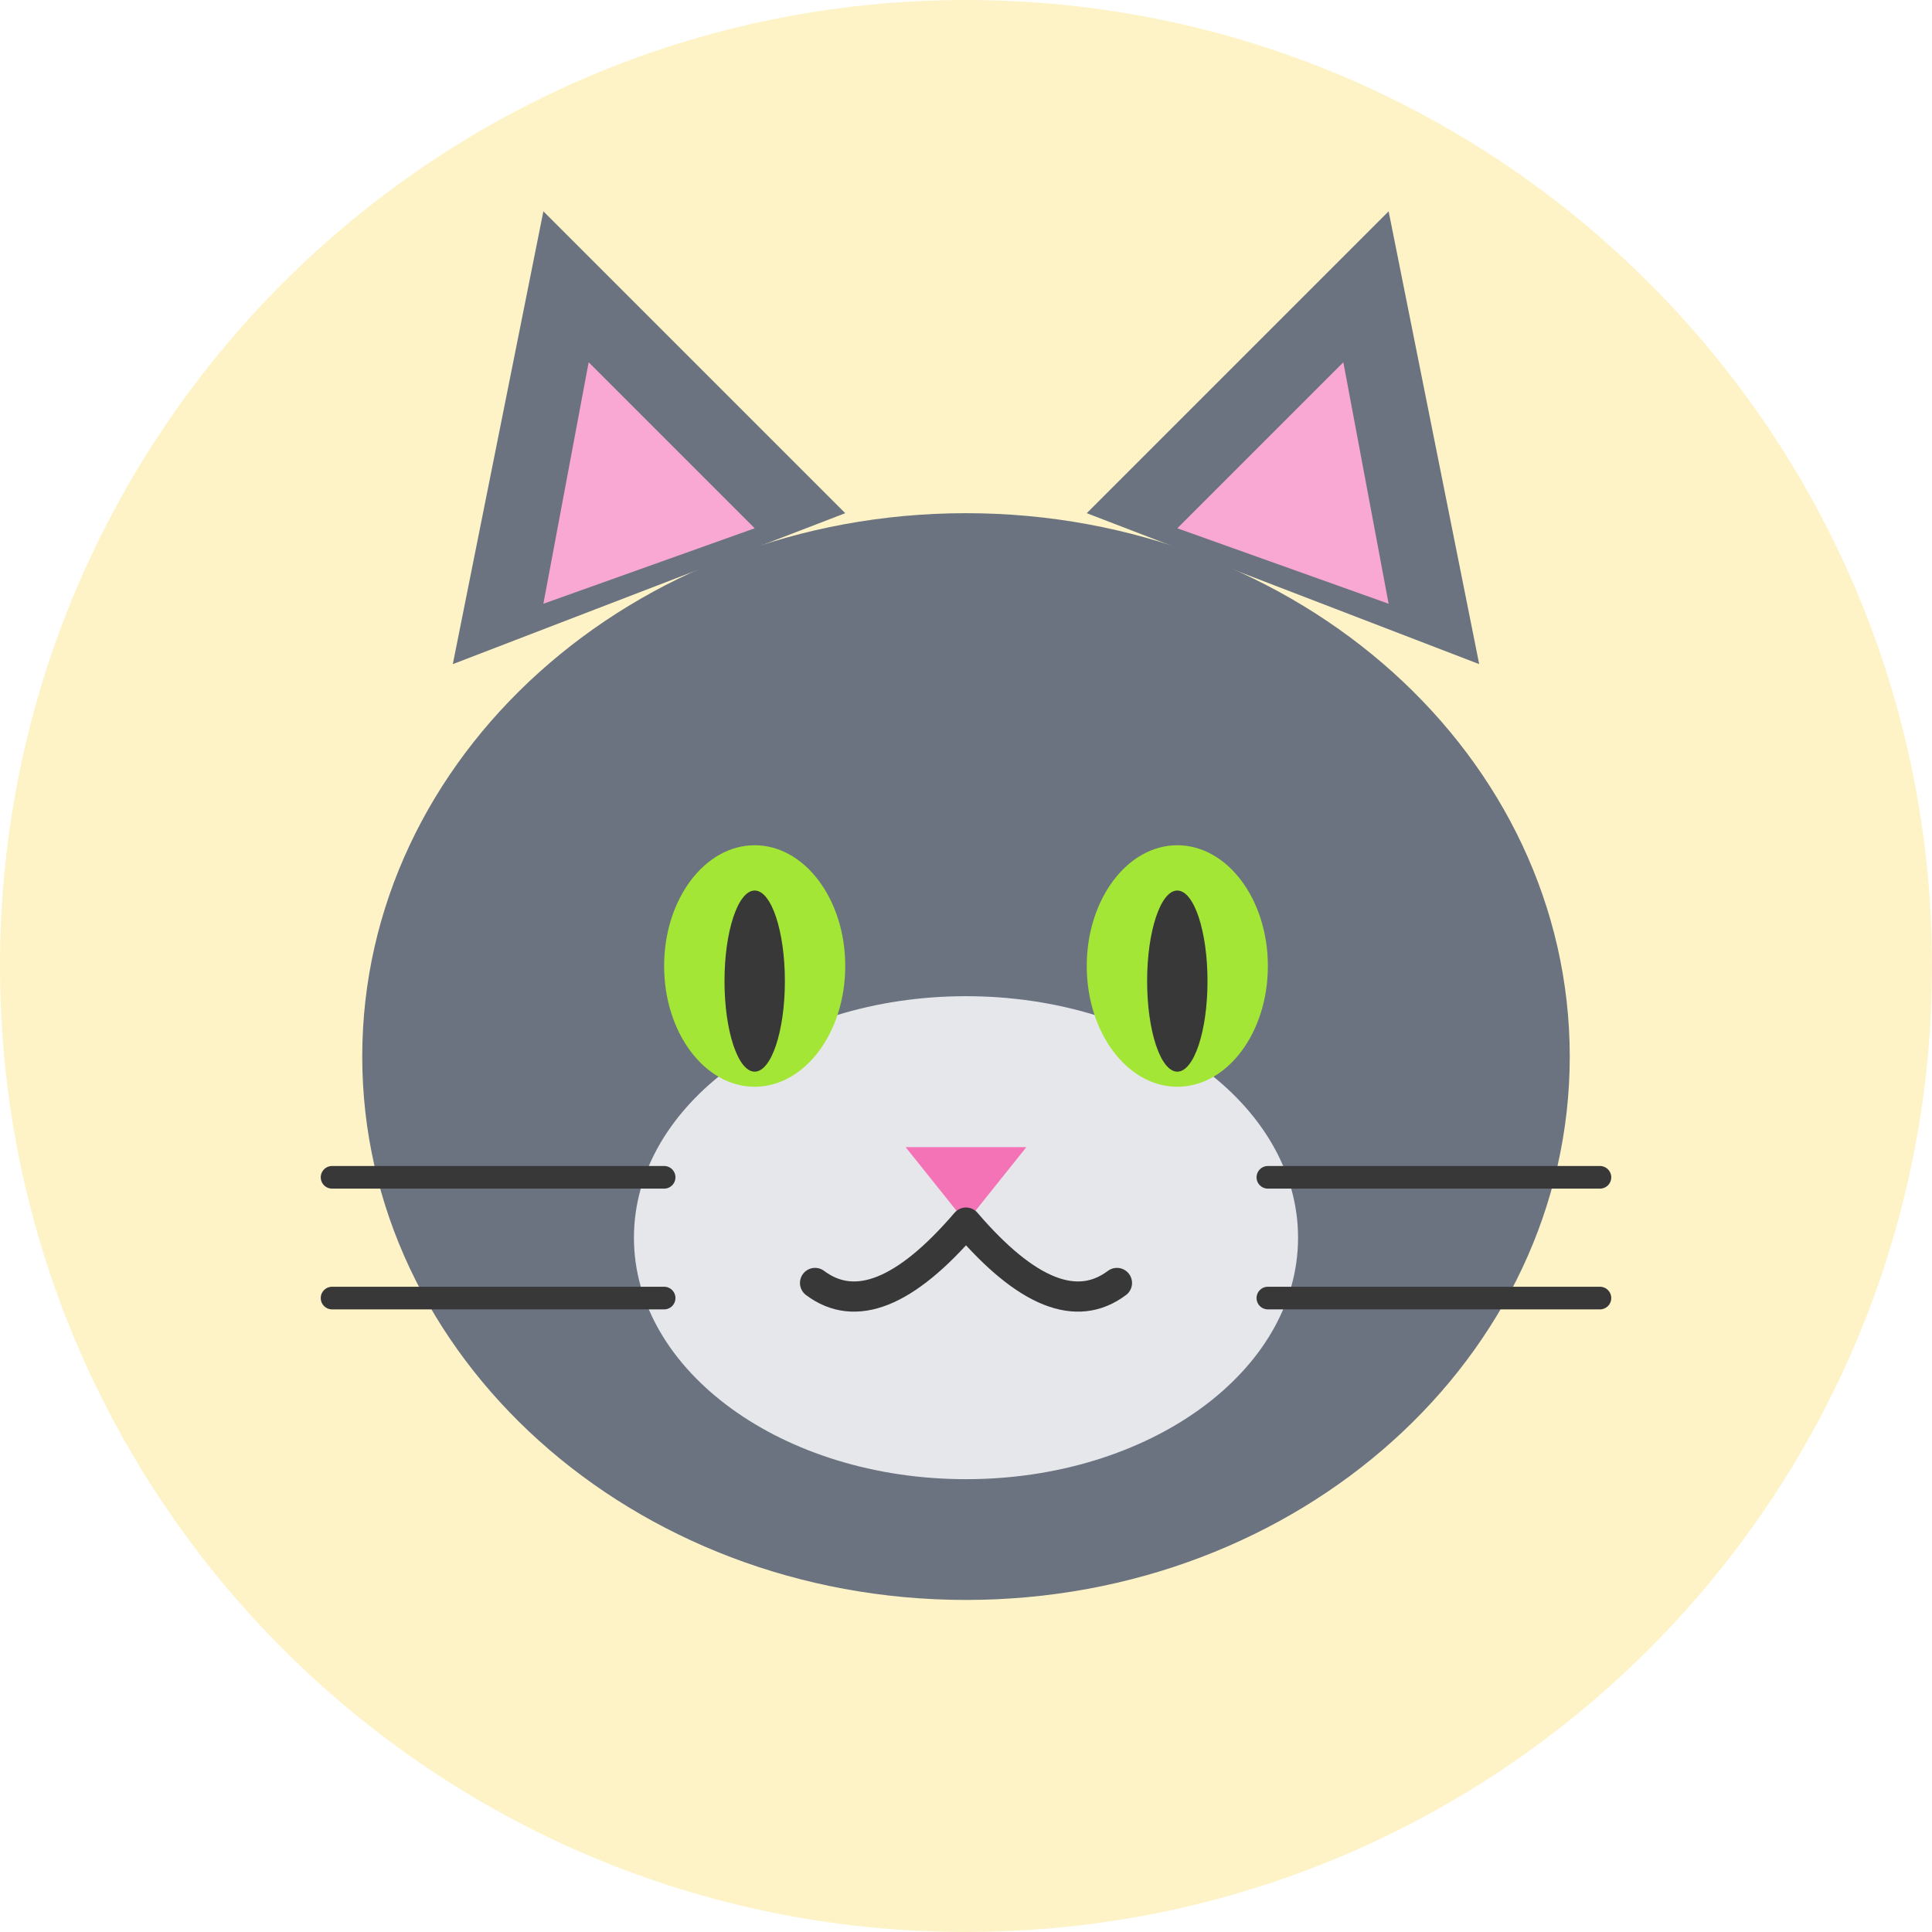
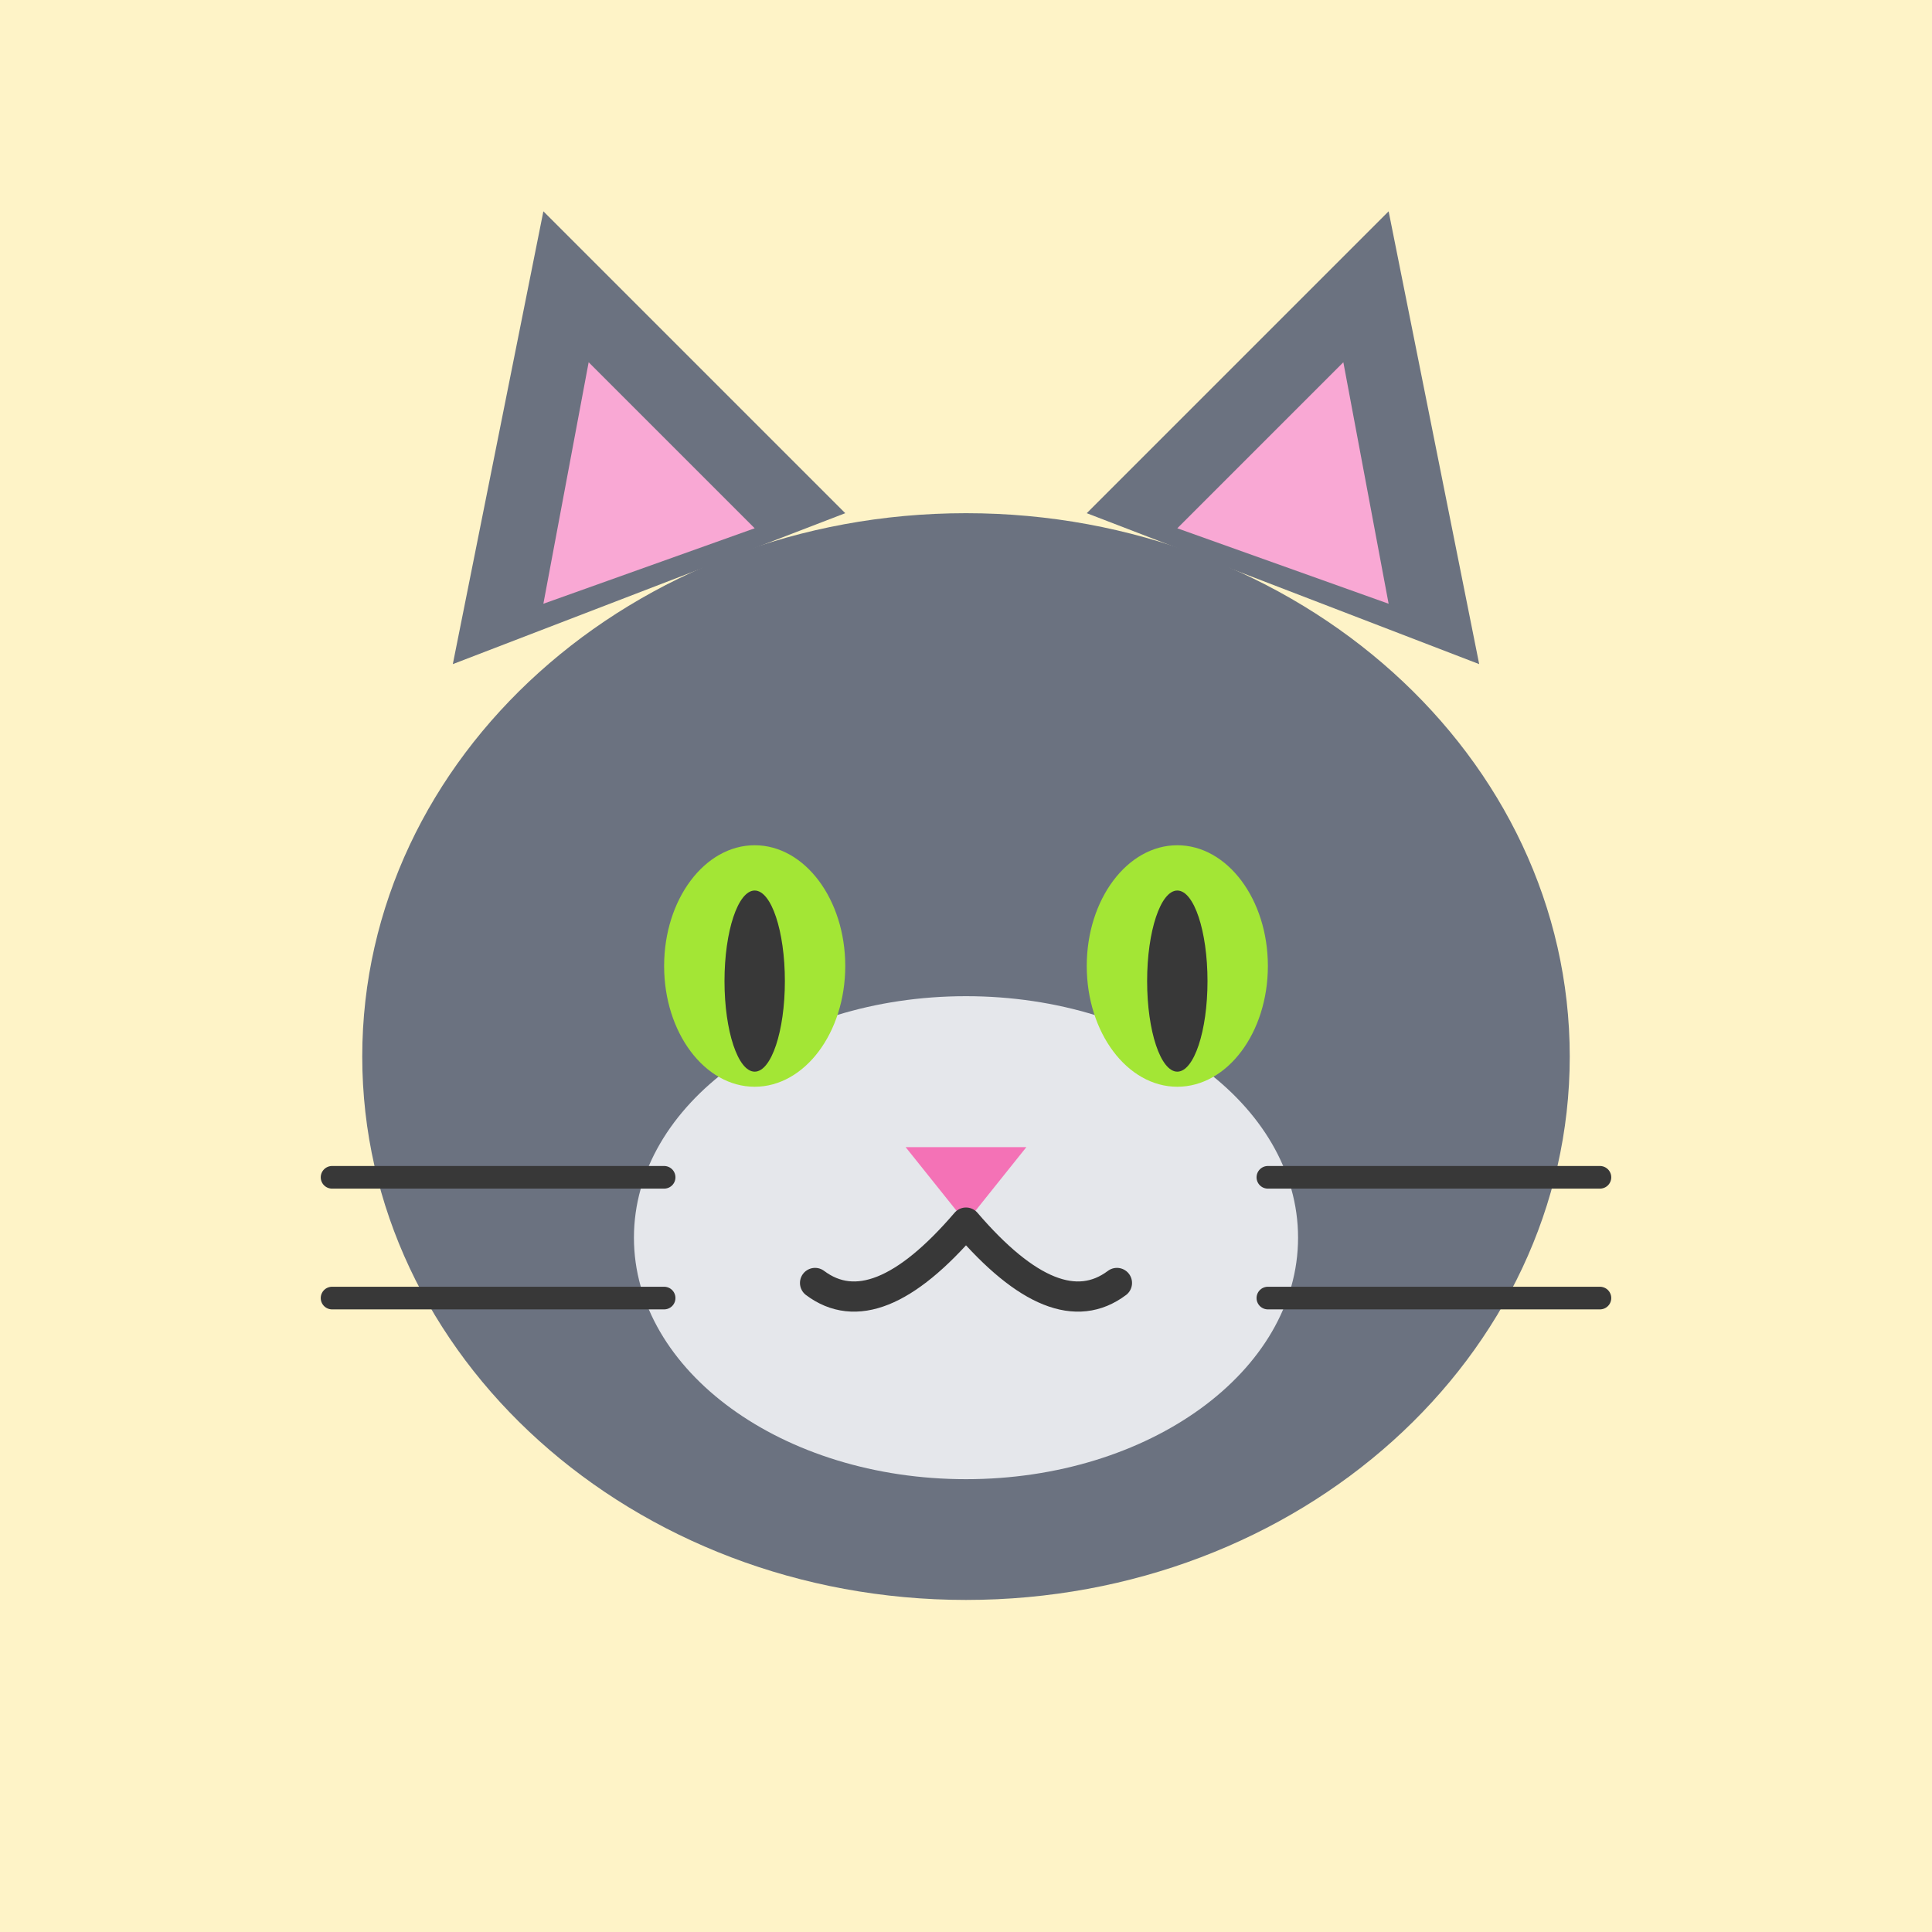
<svg xmlns="http://www.w3.org/2000/svg" viewBox="0 0 128 128" width="128" height="128">
-   <circle cx="64" cy="64" r="64" fill="#fef3c7" />
+   <rect width="128" height="128" fill="#fef3c7" />
  <path d="M30 44 L36 14 L56 34 Z" fill="#6b7280" />
  <path d="M98 44 L92 14 L72 34 Z" fill="#6b7280" />
  <path d="M36 40 L39 24 L50 35 Z" fill="#f9a8d4" />
  <path d="M92 40 L89 24 L78 35 Z" fill="#f9a8d4" />
  <ellipse cx="64" cy="70" rx="40" ry="36" fill="#6b7280" />
  <ellipse cx="64" cy="82" rx="22" ry="16" fill="#e5e7eb" />
  <ellipse cx="50" cy="64" rx="6" ry="8" fill="#a3e635" />
  <ellipse cx="78" cy="64" rx="6" ry="8" fill="#a3e635" />
  <ellipse cx="50" cy="65" rx="2" ry="6" fill="#383838" />
  <ellipse cx="78" cy="65" rx="2" ry="6" fill="#383838" />
  <path d="M60 76 L68 76 L64 81 Z" fill="#f472b6" />
  <path d="M64 81 Q58 88 54 85 M64 81 Q70 88 74 85" stroke="#383838" stroke-width="2" fill="none" stroke-linecap="round" />
  <path d="M22 78 H44 M22 86 H44 M84 78 H106 M84 86 H106" stroke="#383838" stroke-width="1.5" stroke-linecap="round" />
</svg>
